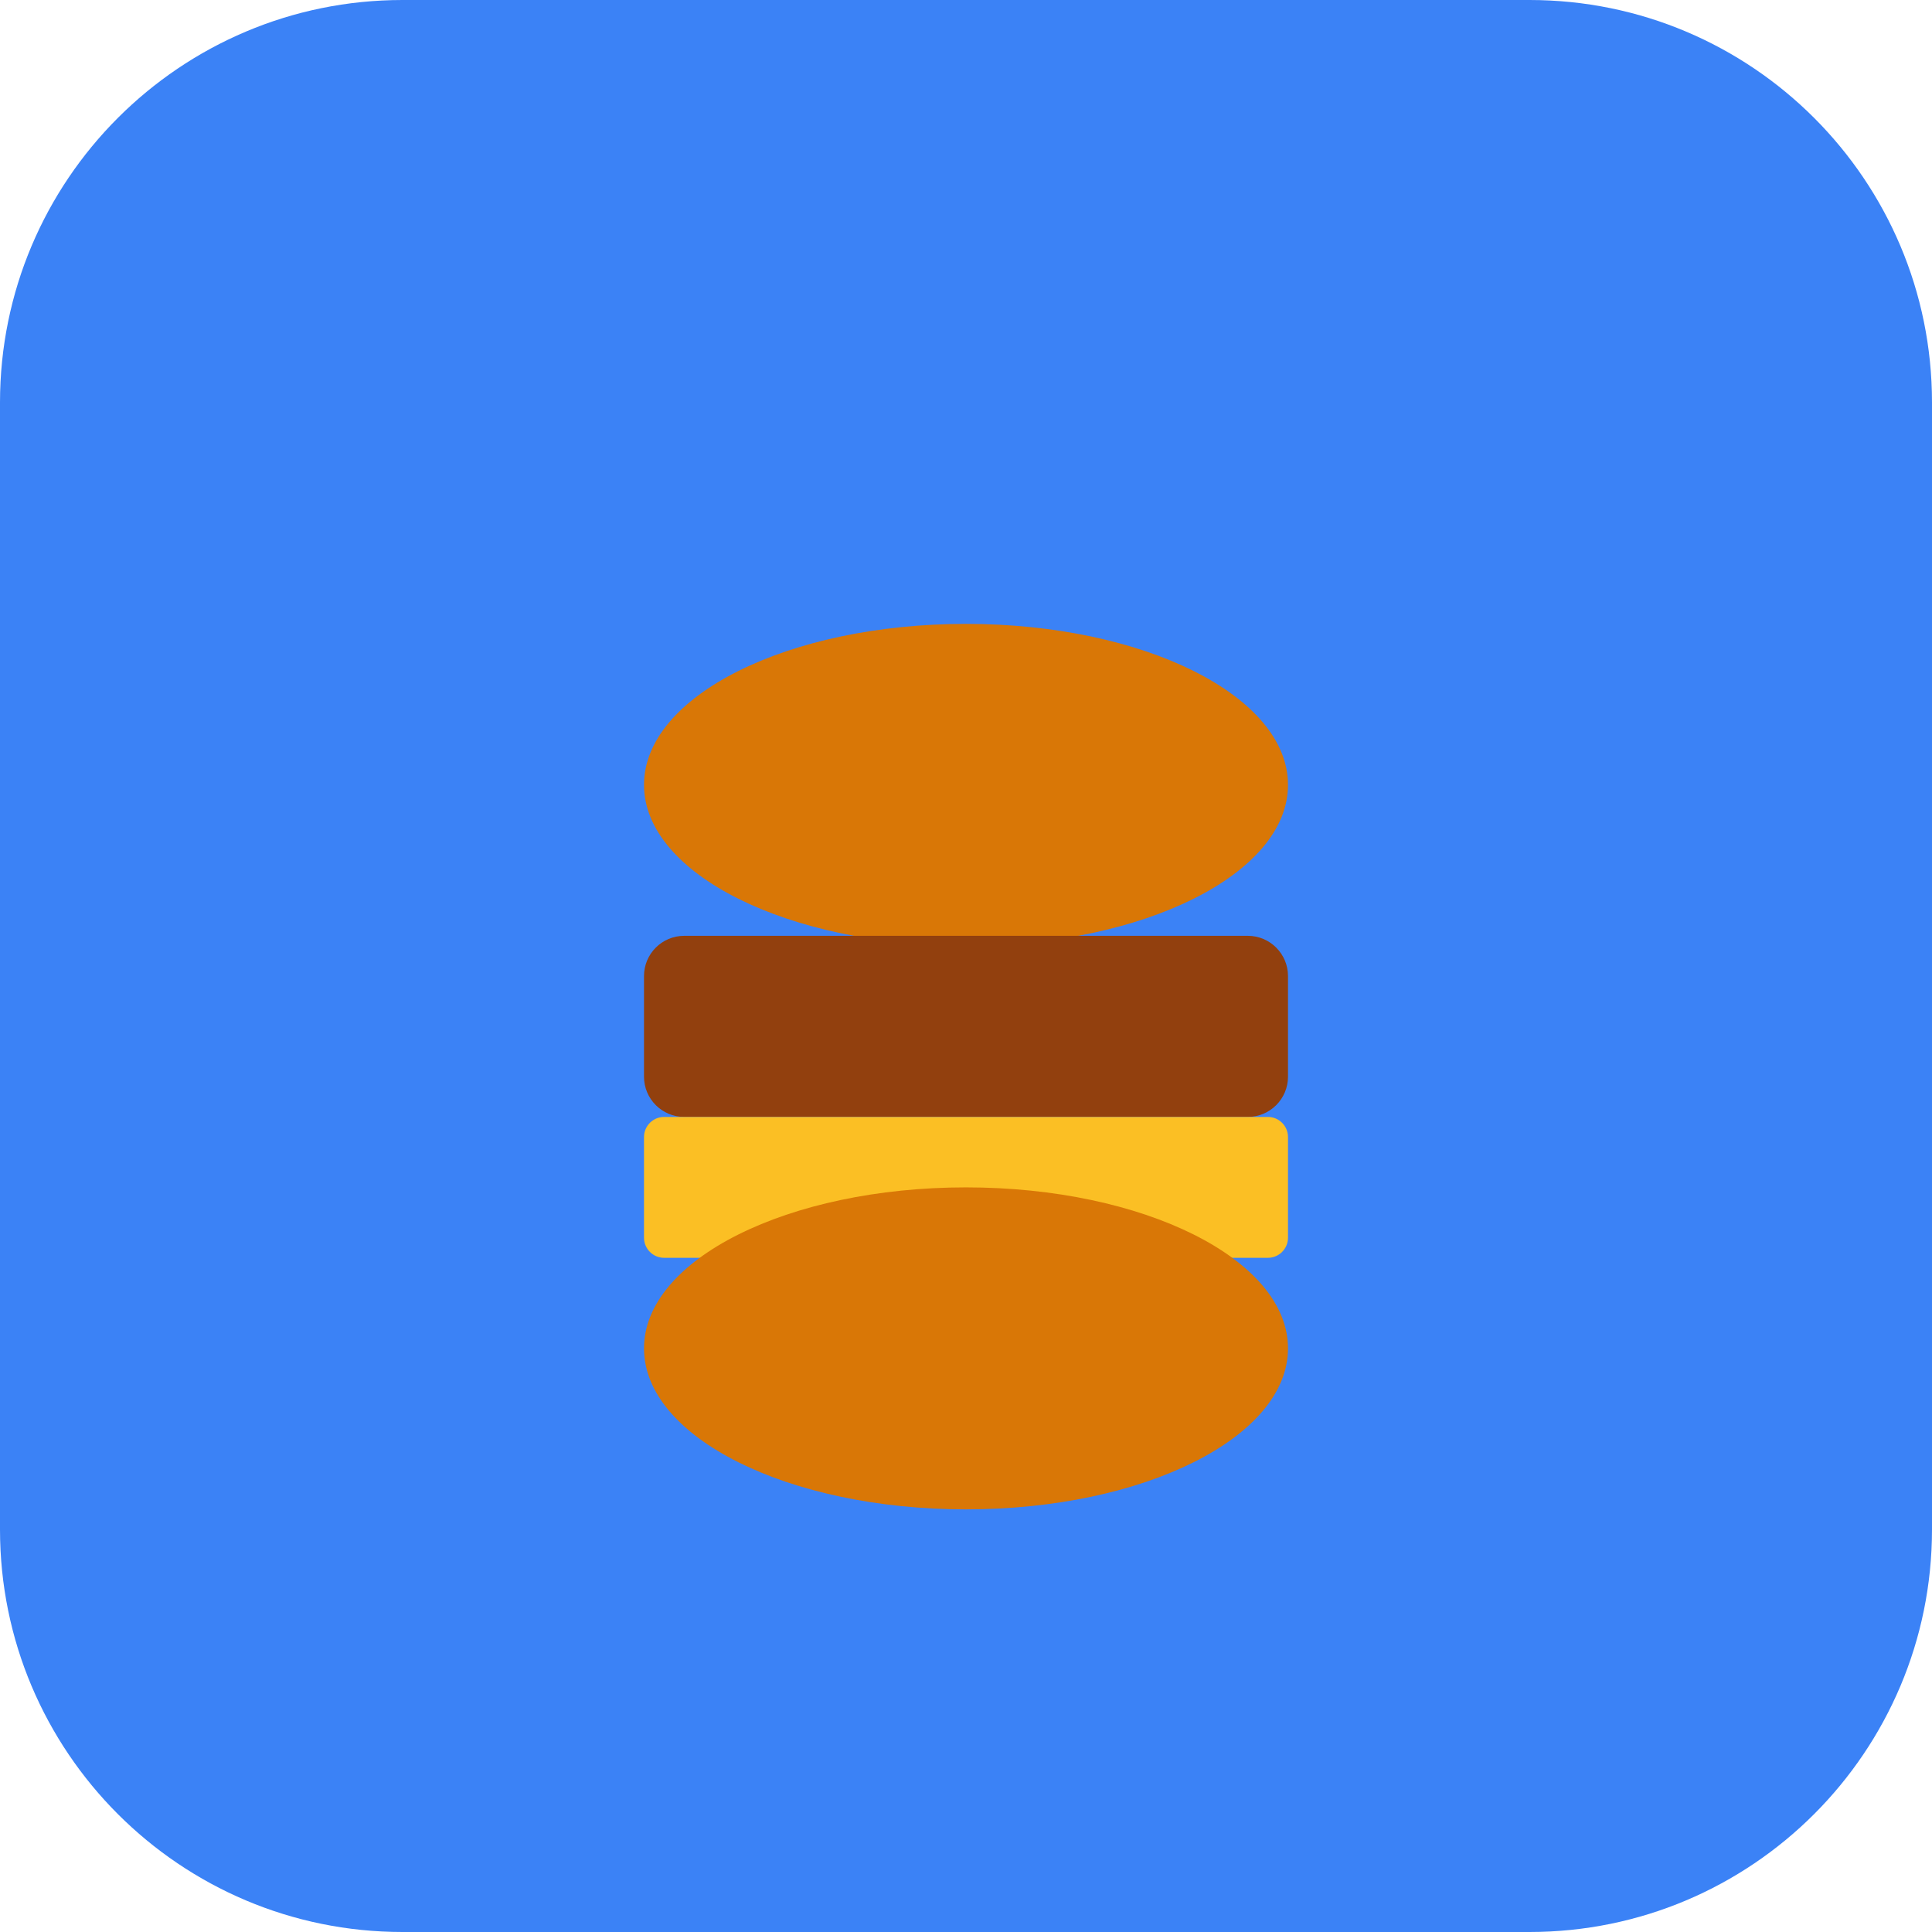
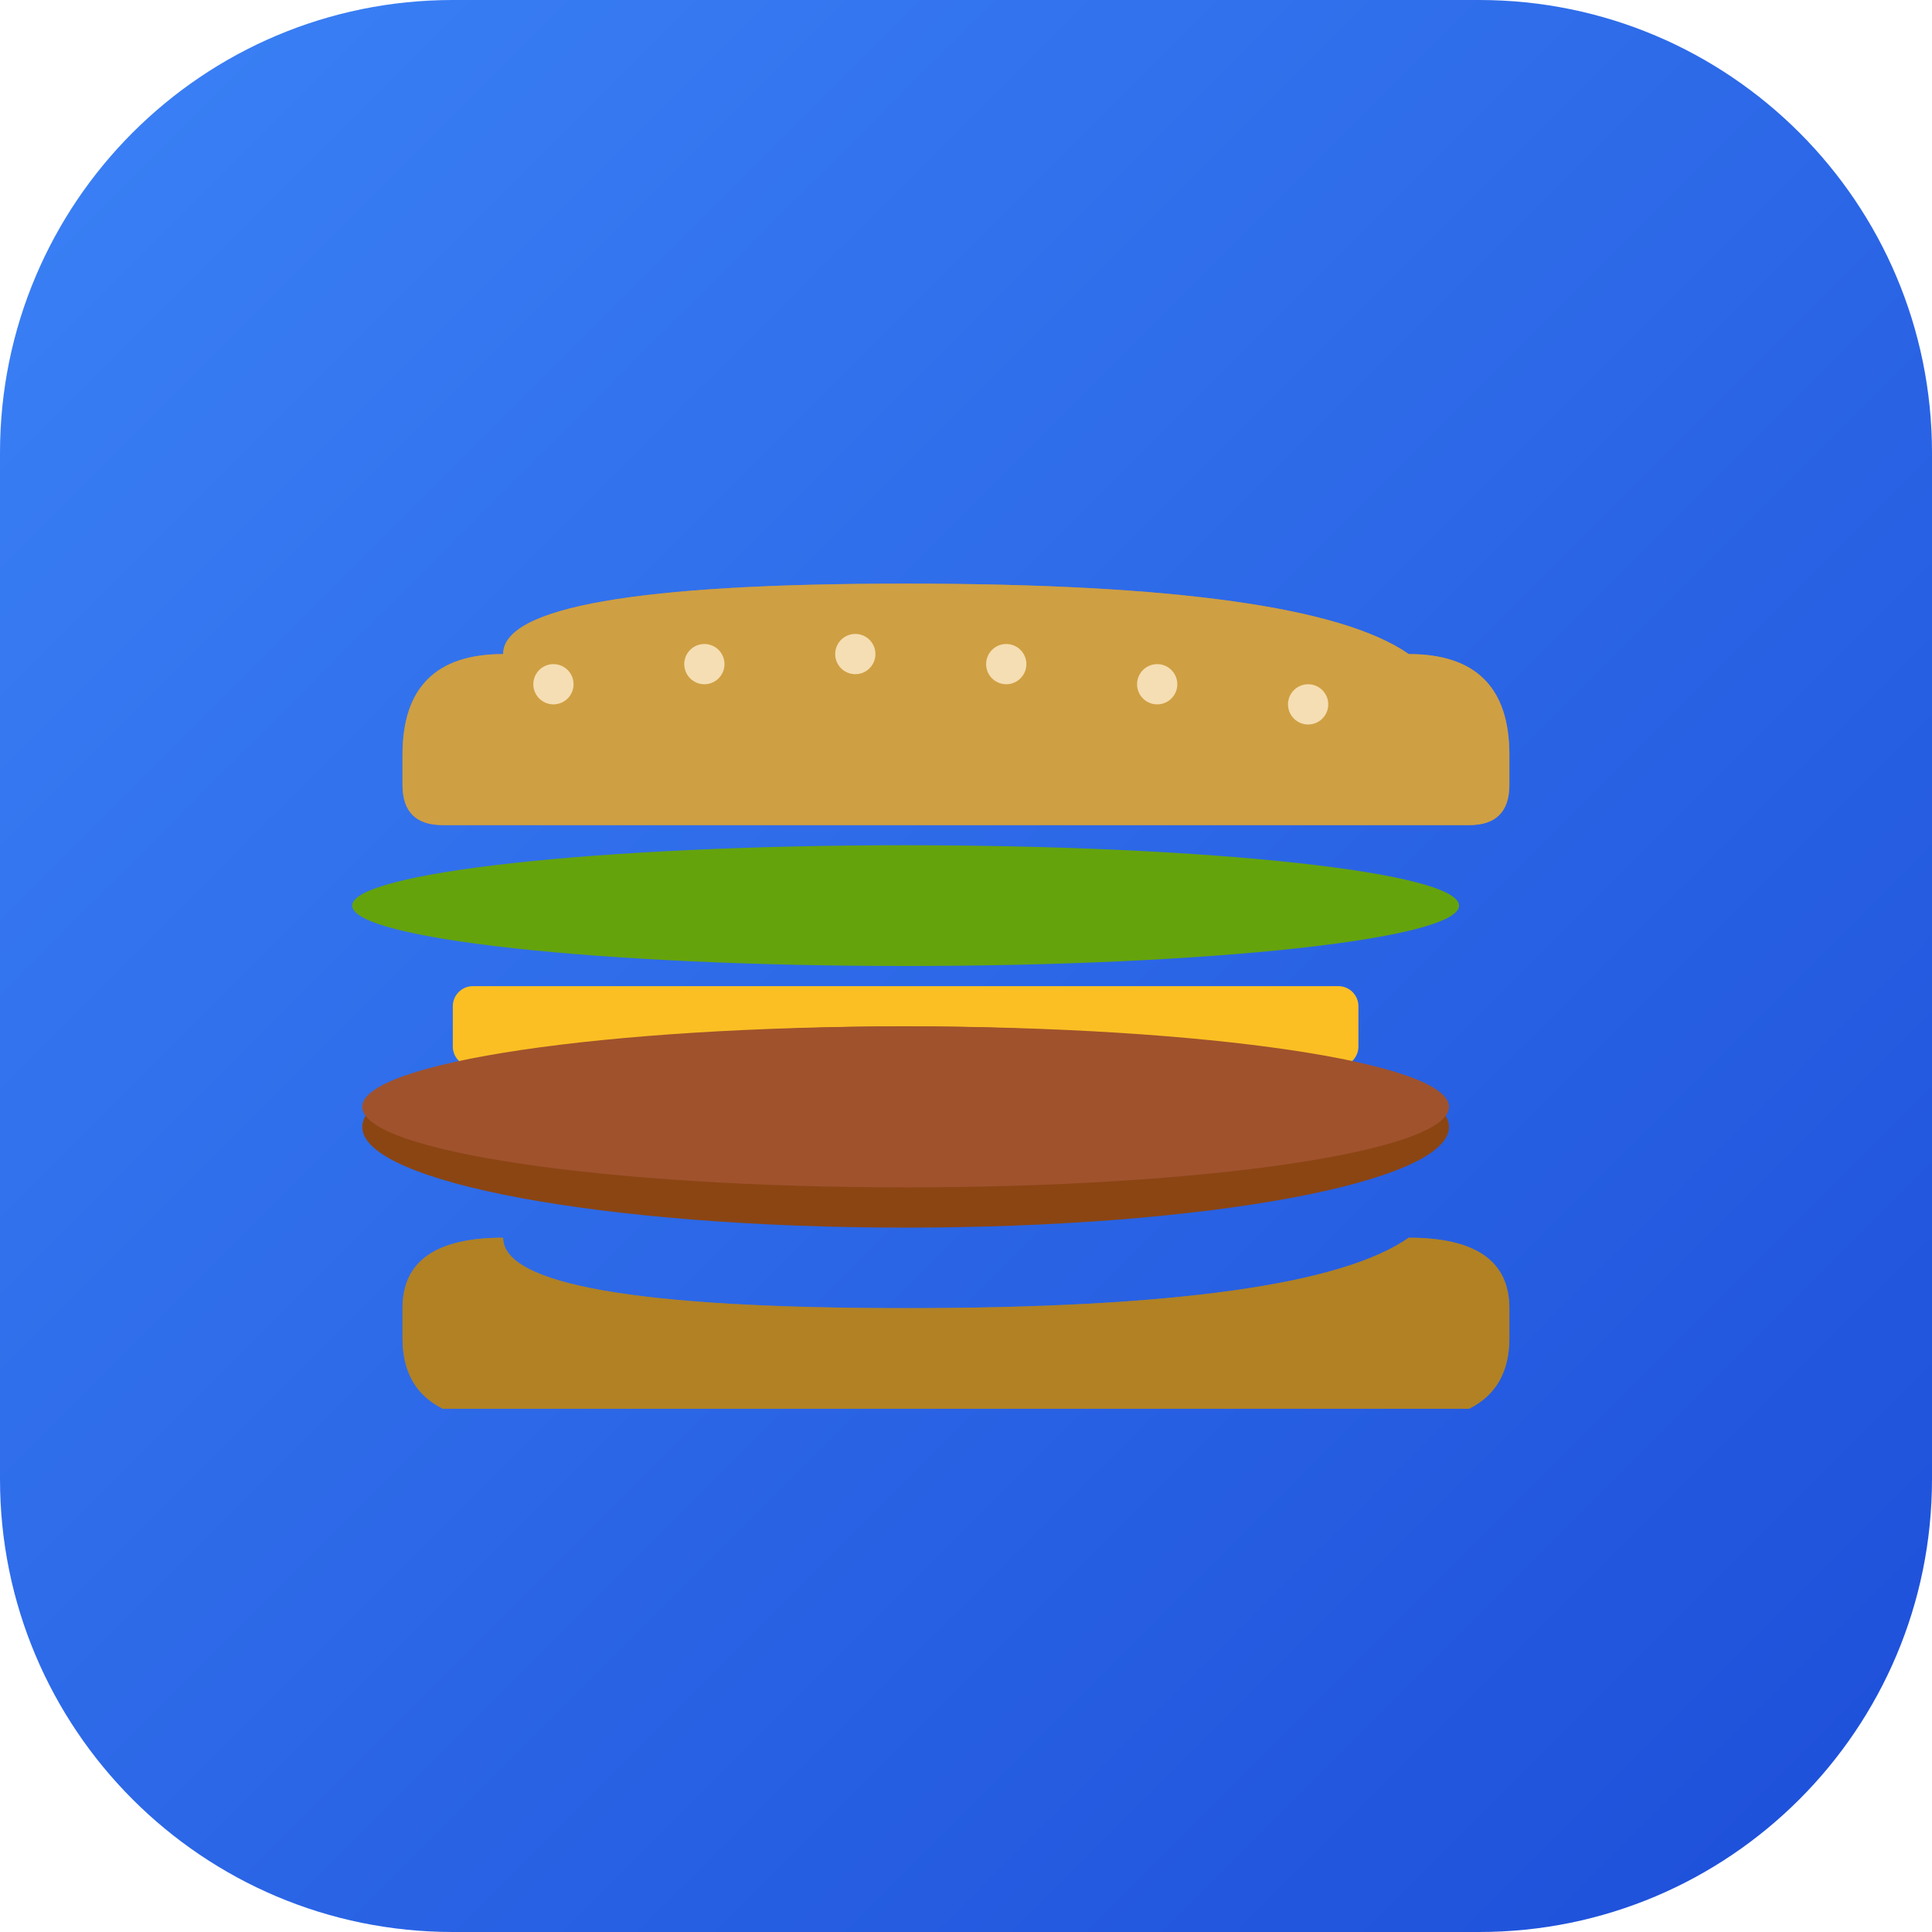
<svg xmlns="http://www.w3.org/2000/svg" viewBox="0 0 192 192">
-   <rect width="192" height="192" fill="#3b82f6" rx="40" />
-   <g transform="translate(48, 48)">
-     <ellipse cx="48" cy="30" rx="32" ry="16" fill="#d97706" />
-     <rect x="16" y="45" width="64" height="18" fill="#92400e" rx="4" />
-     <rect x="16" y="63" width="64" height="14" fill="#fbbf24" rx="2" />
-     <ellipse cx="48" cy="86" rx="32" ry="16" fill="#d97706" />
+   <defs>
+     <linearGradient id="bgGrad" x1="0%" y1="0%" x2="100%" y2="100%">
+       <stop offset="0%" style="stop-color:#3b82f6;stop-opacity:1" />
+       <stop offset="100%" style="stop-color:#1d4ed8;stop-opacity:1" />
+     </linearGradient>
+   </defs>
+   <rect width="192" height="192" fill="url(#bgGrad)" rx="45" />
+   <g transform="translate(30, 50)">
+     <path d="M 20 15 Q 10 15 10 25 L 10 28 Q 10 32 14 32 L 116 32 Q 120 32 120 28 L 120 25 Q 120 15 110 15 Q 100 8 60 8 Q 20 8 20 15 Z" fill="#c9912f" />
+     <path d="M 20 15 Q 10 15 10 25 L 10 28 Q 10 32 14 32 L 116 32 Q 120 32 120 28 L 120 25 Q 120 15 110 15 Q 100 8 60 8 Q 20 8 20 15 Z" fill="#d4a850" opacity="0.6" />
+     <circle cx="25" cy="18" r="2" fill="#f5deb3" />
+     <circle cx="40" cy="16" r="2" fill="#f5deb3" />
+     <circle cx="55" cy="15" r="2" fill="#f5deb3" />
+     <circle cx="70" cy="16" r="2" fill="#f5deb3" />
+     <circle cx="85" cy="18" r="2" fill="#f5deb3" />
+     <circle cx="100" cy="20" r="2" fill="#f5deb3" />
+     <ellipse cx="60" cy="40" rx="55" ry="6" fill="#65a30d" />
+     <rect x="15" y="48" width="90" height="8" fill="#fbbf24" rx="2" />
+     <ellipse cx="60" cy="62" rx="54" ry="10" fill="#8b4513" />
+     <ellipse cx="60" cy="60" rx="54" ry="8" fill="#a0522d" />
+     <path d="M 20 73 Q 10 73 10 80 L 10 83 Q 10 88 14 90 L 116 90 Q 120 88 120 83 L 120 80 Q 120 73 110 73 Q 100 80 60 80 Q 20 80 20 73 Z" fill="#c9912f" />
+     <path d="M 20 73 Q 10 73 10 80 L 10 83 Q 10 88 14 90 L 116 90 Q 120 88 120 83 L 120 80 Q 120 73 110 73 Q 100 80 60 80 Q 20 80 20 73 Z" fill="#8b6914" opacity="0.4" />
  </g>
</svg>
